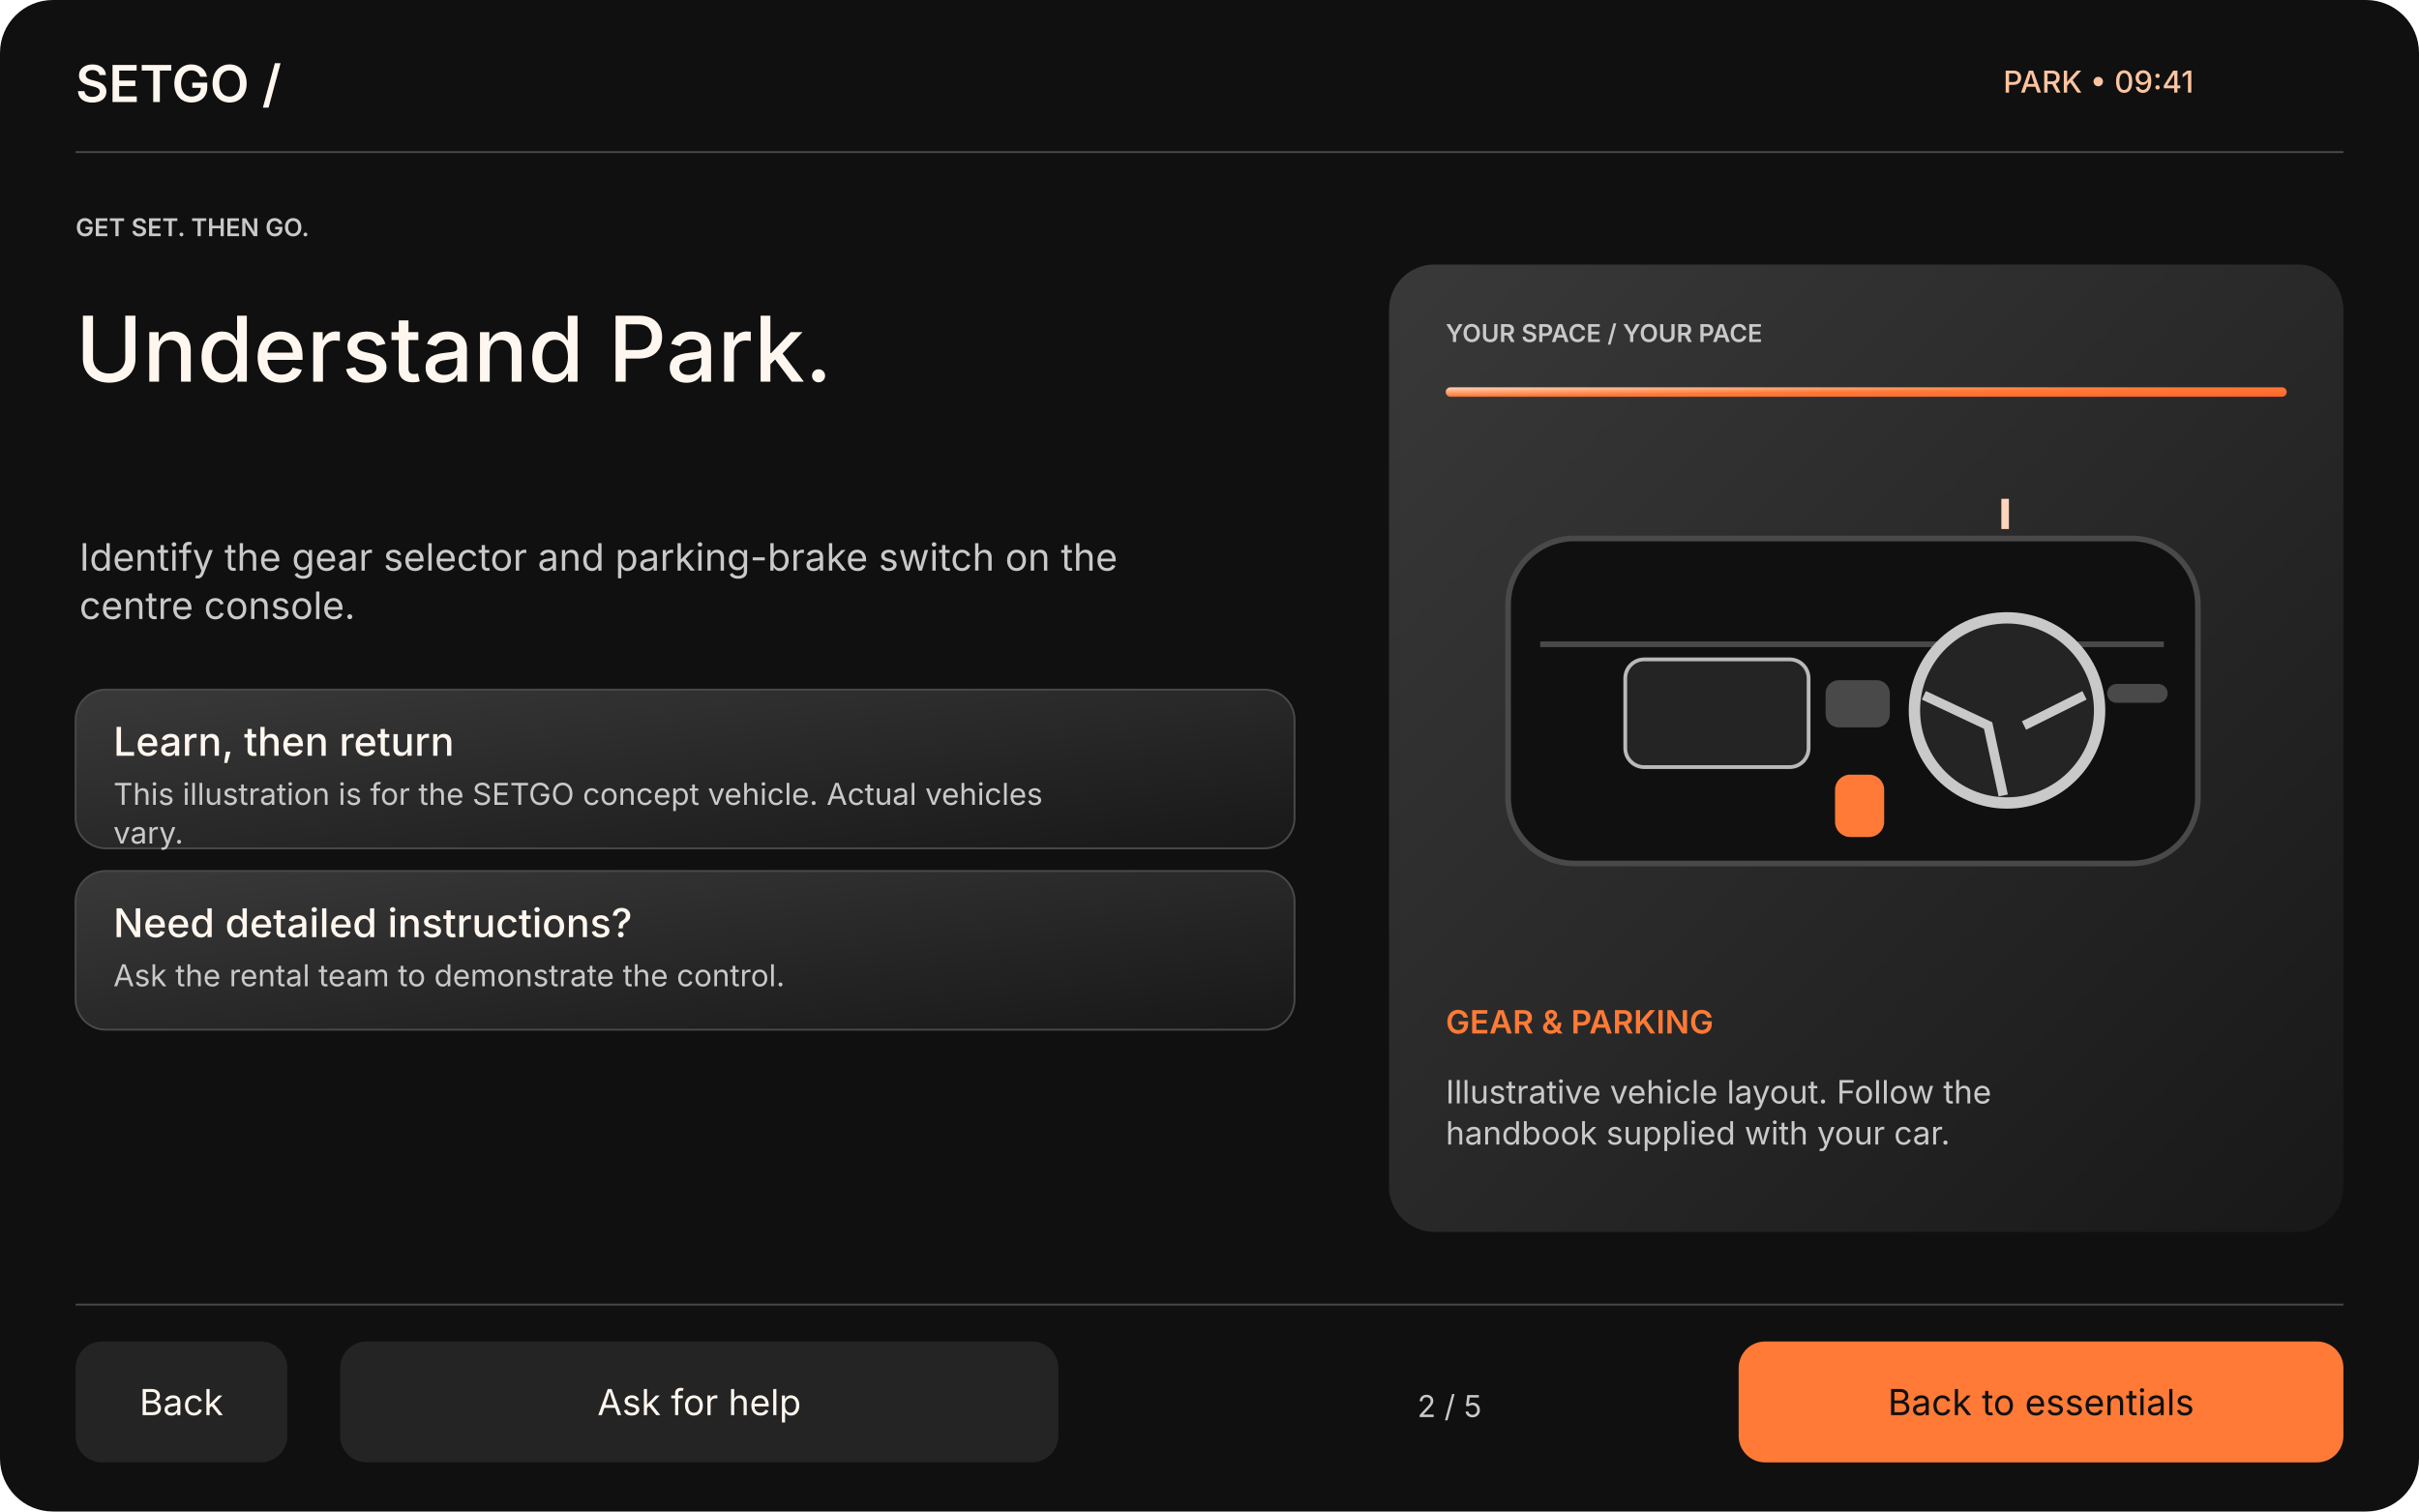
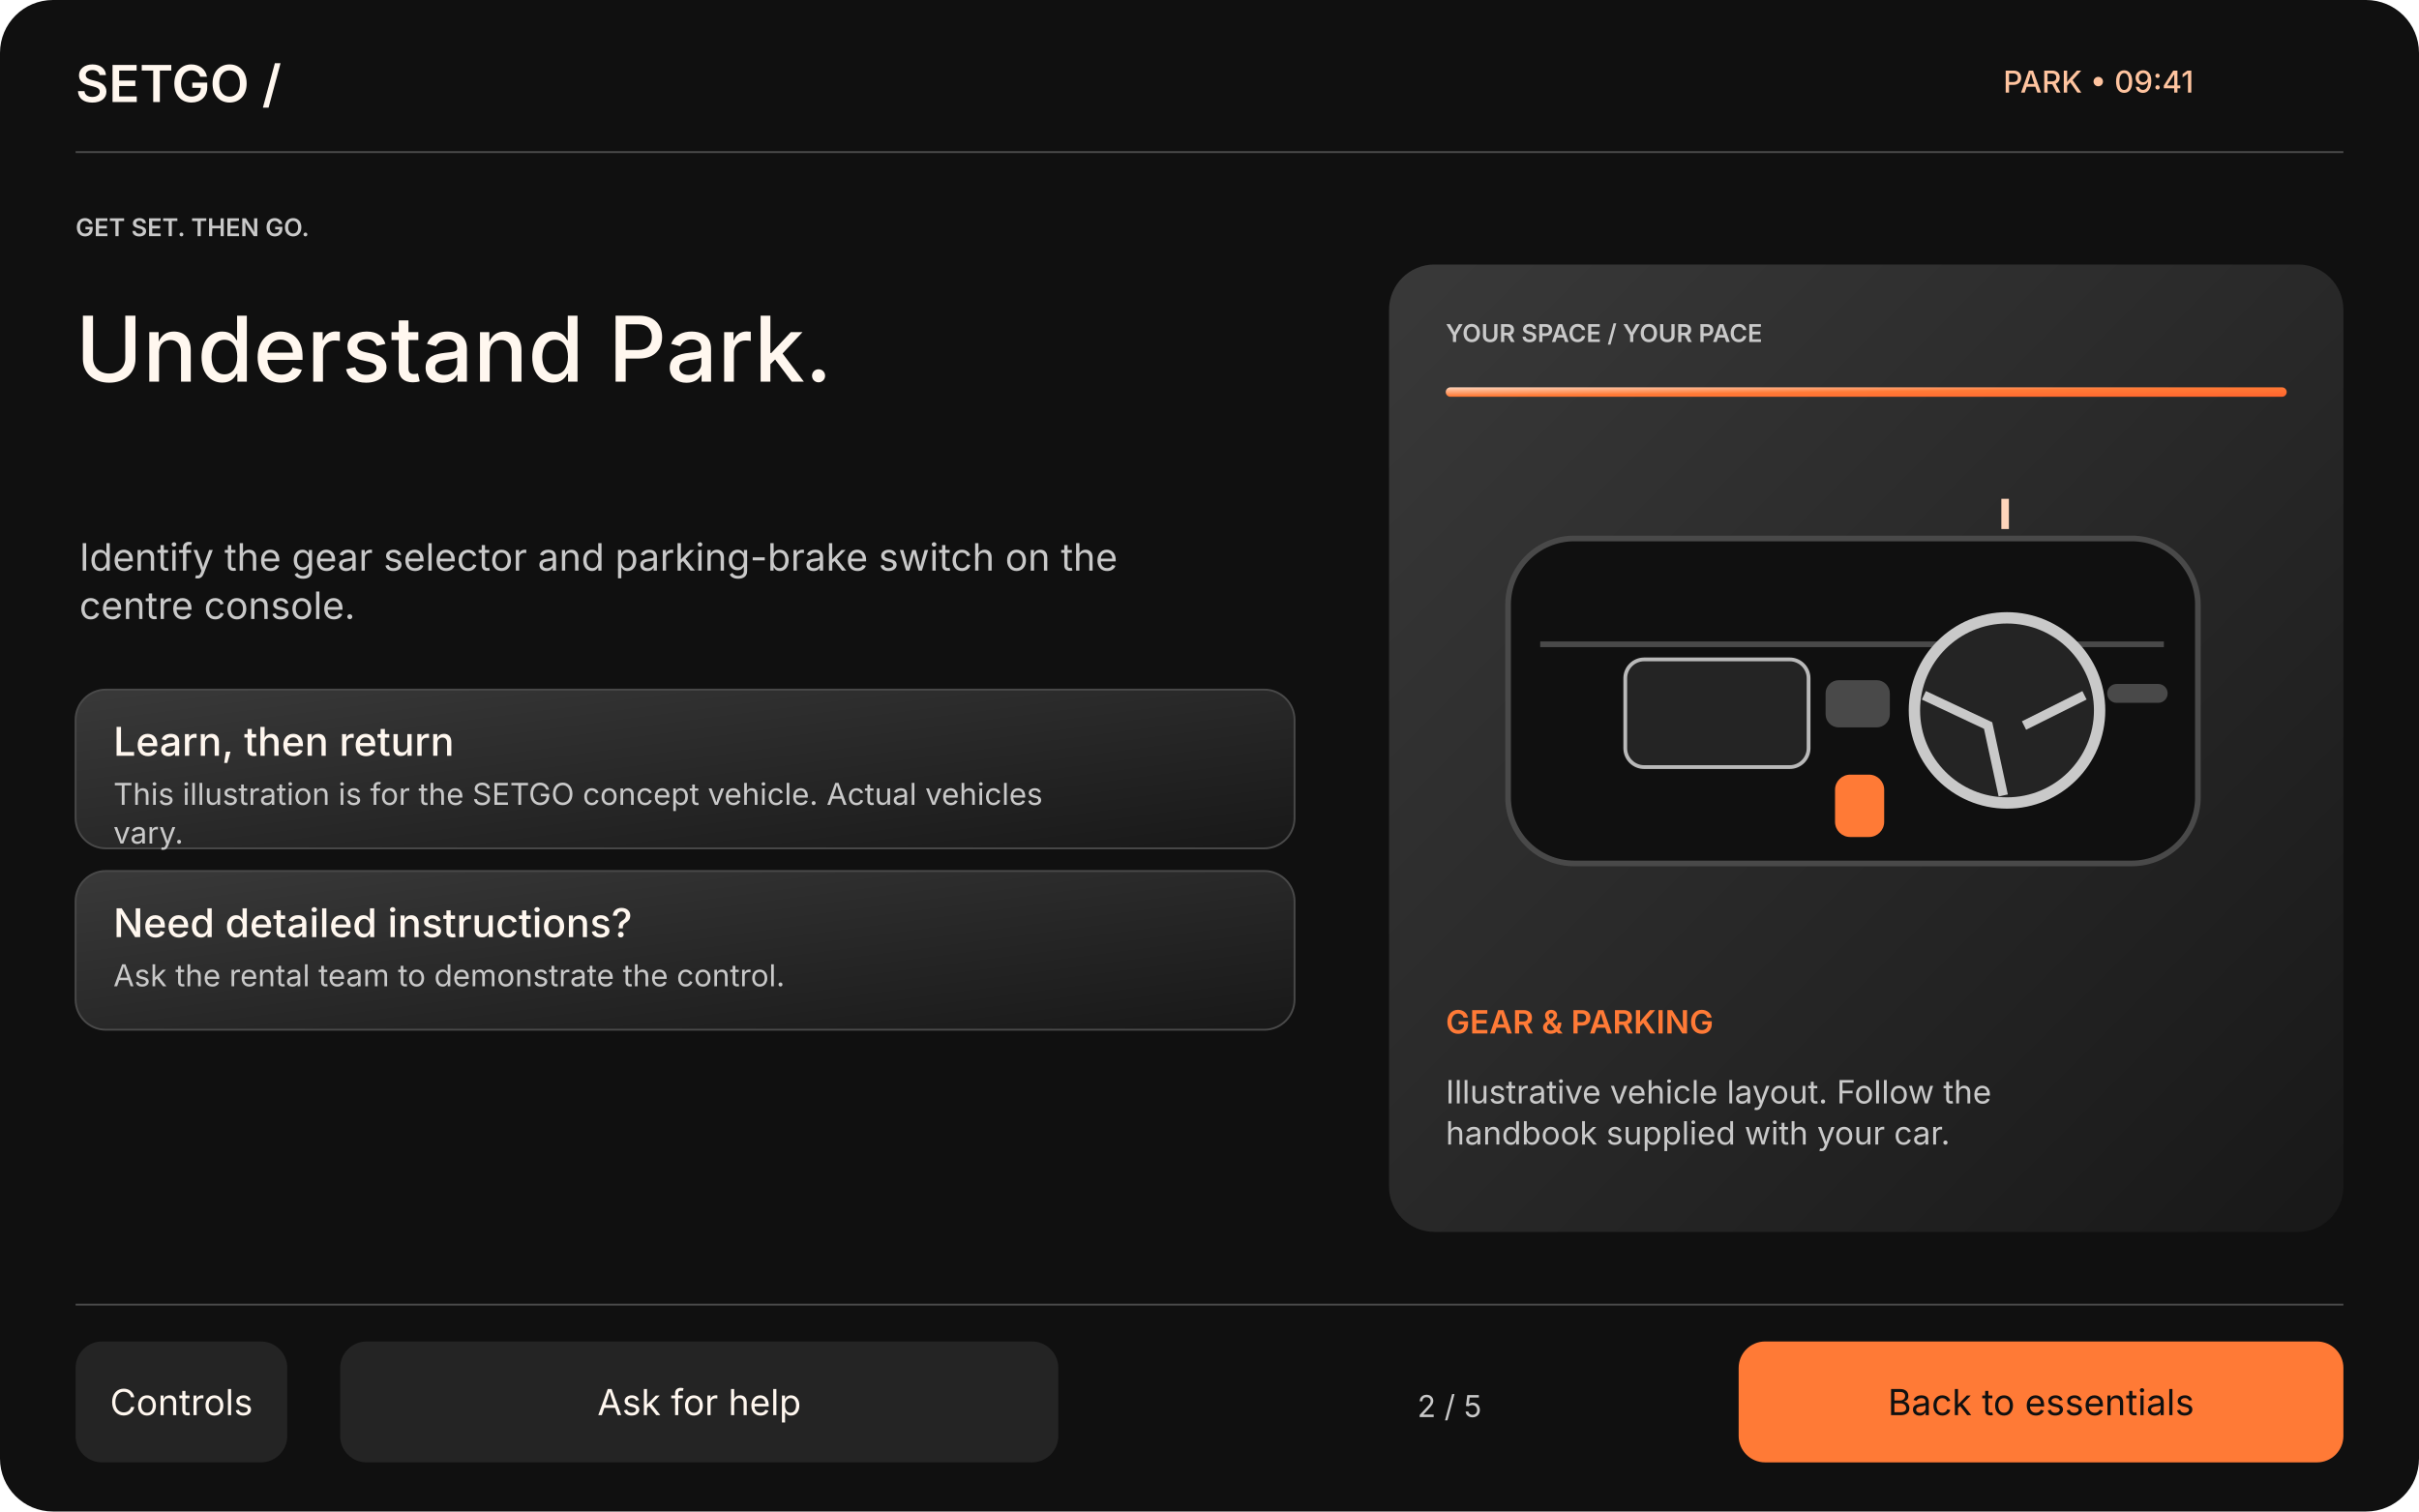
<svg xmlns="http://www.w3.org/2000/svg" width="1280" height="800" viewBox="0 0 1280 800">
  <defs>
    <linearGradient id="glass" x2="1" y2="1">
      <stop stop-color="#393939" />
      <stop offset="1" stop-color="#181818" />
    </linearGradient>
    <linearGradient id="signature" x1="0" y1="0" x2="1" y2="1">
      <stop stop-color="#FFD5BB" />
      <stop offset=".48" stop-color="#FF7A36" />
      <stop offset="1" stop-color="#FF642D" />
    </linearGradient>
  </defs>
  <rect x="0" y="0" width="1280" height="800" rx="28" fill="#101010" stroke="none" />
  <text x="40" y="54.0" font-family="Inter,Arial,sans-serif" font-size="27" font-weight="600" fill="#FFF7EF">SETGO /</text>
  <text x="1060" y="49.0" font-family="Inter,Arial,sans-serif" font-size="16" font-weight="500" fill="#FFC49F">PARK  •  09:41</text>
  <rect x="40" y="80" width="1200" height="1" rx="0" fill="#494949" stroke="none" />
  <text x="40" y="125.0" font-family="Inter,Arial,sans-serif" font-size="13" font-weight="600" fill="#C9C9C9">GET SET. THEN GO.</text>
  <text x="40" y="202.0" font-family="Inter,Arial,sans-serif" font-size="48" font-weight="500" fill="#FFF7EF">Understand Park.</text>
  <text x="42" y="302.0" font-family="Inter,Arial,sans-serif" font-size="20" font-weight="400" fill="#C9C9C9">Identify the gear selector and parking-brake switch on the</text>
  <text x="42" y="327.6" font-family="Inter,Arial,sans-serif" font-size="20" font-weight="400" fill="#C9C9C9">centre console.</text>
  <rect x="40" y="365" width="645" height="84" rx="16" fill="url(#glass)" stroke="#494949" />
  <text x="60" y="400.0" font-family="Inter,Arial,sans-serif" font-size="21" font-weight="500" fill="#FFF7EF">Learn, then return</text>
  <text x="60" y="426.0" font-family="Inter,Arial,sans-serif" font-size="16" font-weight="400" fill="#C9C9C9">This illustration is for the SETGO concept vehicle. Actual vehicles</text>
  <text x="60" y="446.48" font-family="Inter,Arial,sans-serif" font-size="16" font-weight="400" fill="#C9C9C9">vary.</text>
  <rect x="40" y="461" width="645" height="84" rx="16" fill="url(#glass)" stroke="#494949" />
  <text x="60" y="496.0" font-family="Inter,Arial,sans-serif" font-size="21" font-weight="500" fill="#FFF7EF">Need detailed instructions?</text>
  <text x="60" y="522.0" font-family="Inter,Arial,sans-serif" font-size="16" font-weight="400" fill="#C9C9C9">Ask the rental team to demonstrate the control.</text>
  <rect x="735" y="140" width="505" height="512" rx="24" fill="url(#glass)" stroke="none" />
  <text x="765" y="181.0" font-family="Inter,Arial,sans-serif" font-size="13" font-weight="600" fill="#C9C9C9">YOUR SPACE / YOUR PACE</text>
  <svg x="780" y="250" width="400" height="240" viewBox="0 0 400 240">
    <rect x="18" y="35" width="365" height="172" rx="35" fill="#101010" stroke="#494949" stroke-width="3" />
    <path d="M35 91 H365" stroke="#494949" stroke-width="3" />
    <rect x="80" y="99" width="97" height="57" rx="10" fill="#242424" stroke="#B9B9B9" stroke-width="2" />
    <circle cx="282" cy="126" r="49" fill="#242424" stroke="#C9C9C9" stroke-width="6" />
    <path d="M238 118 L272 134 L280 171 M323 118 L291 134" fill="none" stroke="#C9C9C9" stroke-width="5" />
    <rect x="186" y="110" width="34" height="25" rx="7" fill="#494949" />
    <rect x="335" y="112" width="32" height="10" rx="5" fill="#494949" />
    <rect x="191" y="160" width="26" height="33" rx="8" fill="#FF7A36" />
    <path d="M281 14 V30" stroke="#FFD5BB" stroke-width="4" />
  </svg>
  <text x="765" y="547.0" font-family="Inter,Arial,sans-serif" font-size="17" font-weight="600" fill="#FF7A36">GEAR &amp; PARKING</text>
  <text x="765" y="584.0" font-family="Inter,Arial,sans-serif" font-size="17" font-weight="400" fill="#C9C9C9">Illustrative vehicle layout. Follow the</text>
  <text x="765" y="605.76" font-family="Inter,Arial,sans-serif" font-size="17" font-weight="400" fill="#C9C9C9">handbook supplied with your car.</text>
  <rect x="40" y="690" width="1200" height="1" rx="0" fill="#494949" stroke="none" />
  <rect x="40" y="710" width="112" height="64" rx="14" fill="#242424" />
-   <text x="96.0" y="749" text-anchor="middle" font-family="Inter,Arial,sans-serif" font-size="19" fill="#FFF7EF">Back</text>
+   <text x="96.0" y="749" text-anchor="middle" font-family="Inter,Arial,sans-serif" font-size="19" fill="#FFF7EF">Controls</text>
  <rect x="920" y="710" width="320" height="64" rx="14" fill="#FF7A36" />
  <text x="1080.0" y="749" text-anchor="middle" font-family="Inter,Arial,sans-serif" font-size="19" fill="#101010">Back to essentials</text>
  <rect x="180" y="710" width="380" height="64" rx="14" fill="#242424" />
  <text x="370.0" y="749" text-anchor="middle" font-family="Inter,Arial,sans-serif" font-size="19" fill="#FFF7EF">Ask for help</text>
  <text x="750" y="750.0" font-family="Inter,Arial,sans-serif" font-size="16" font-weight="400" fill="#C9C9C9">2 / 5</text>
  <rect x="765" y="205" width="445" height="5" rx="2.5" fill="url(#signature)" />
</svg>
